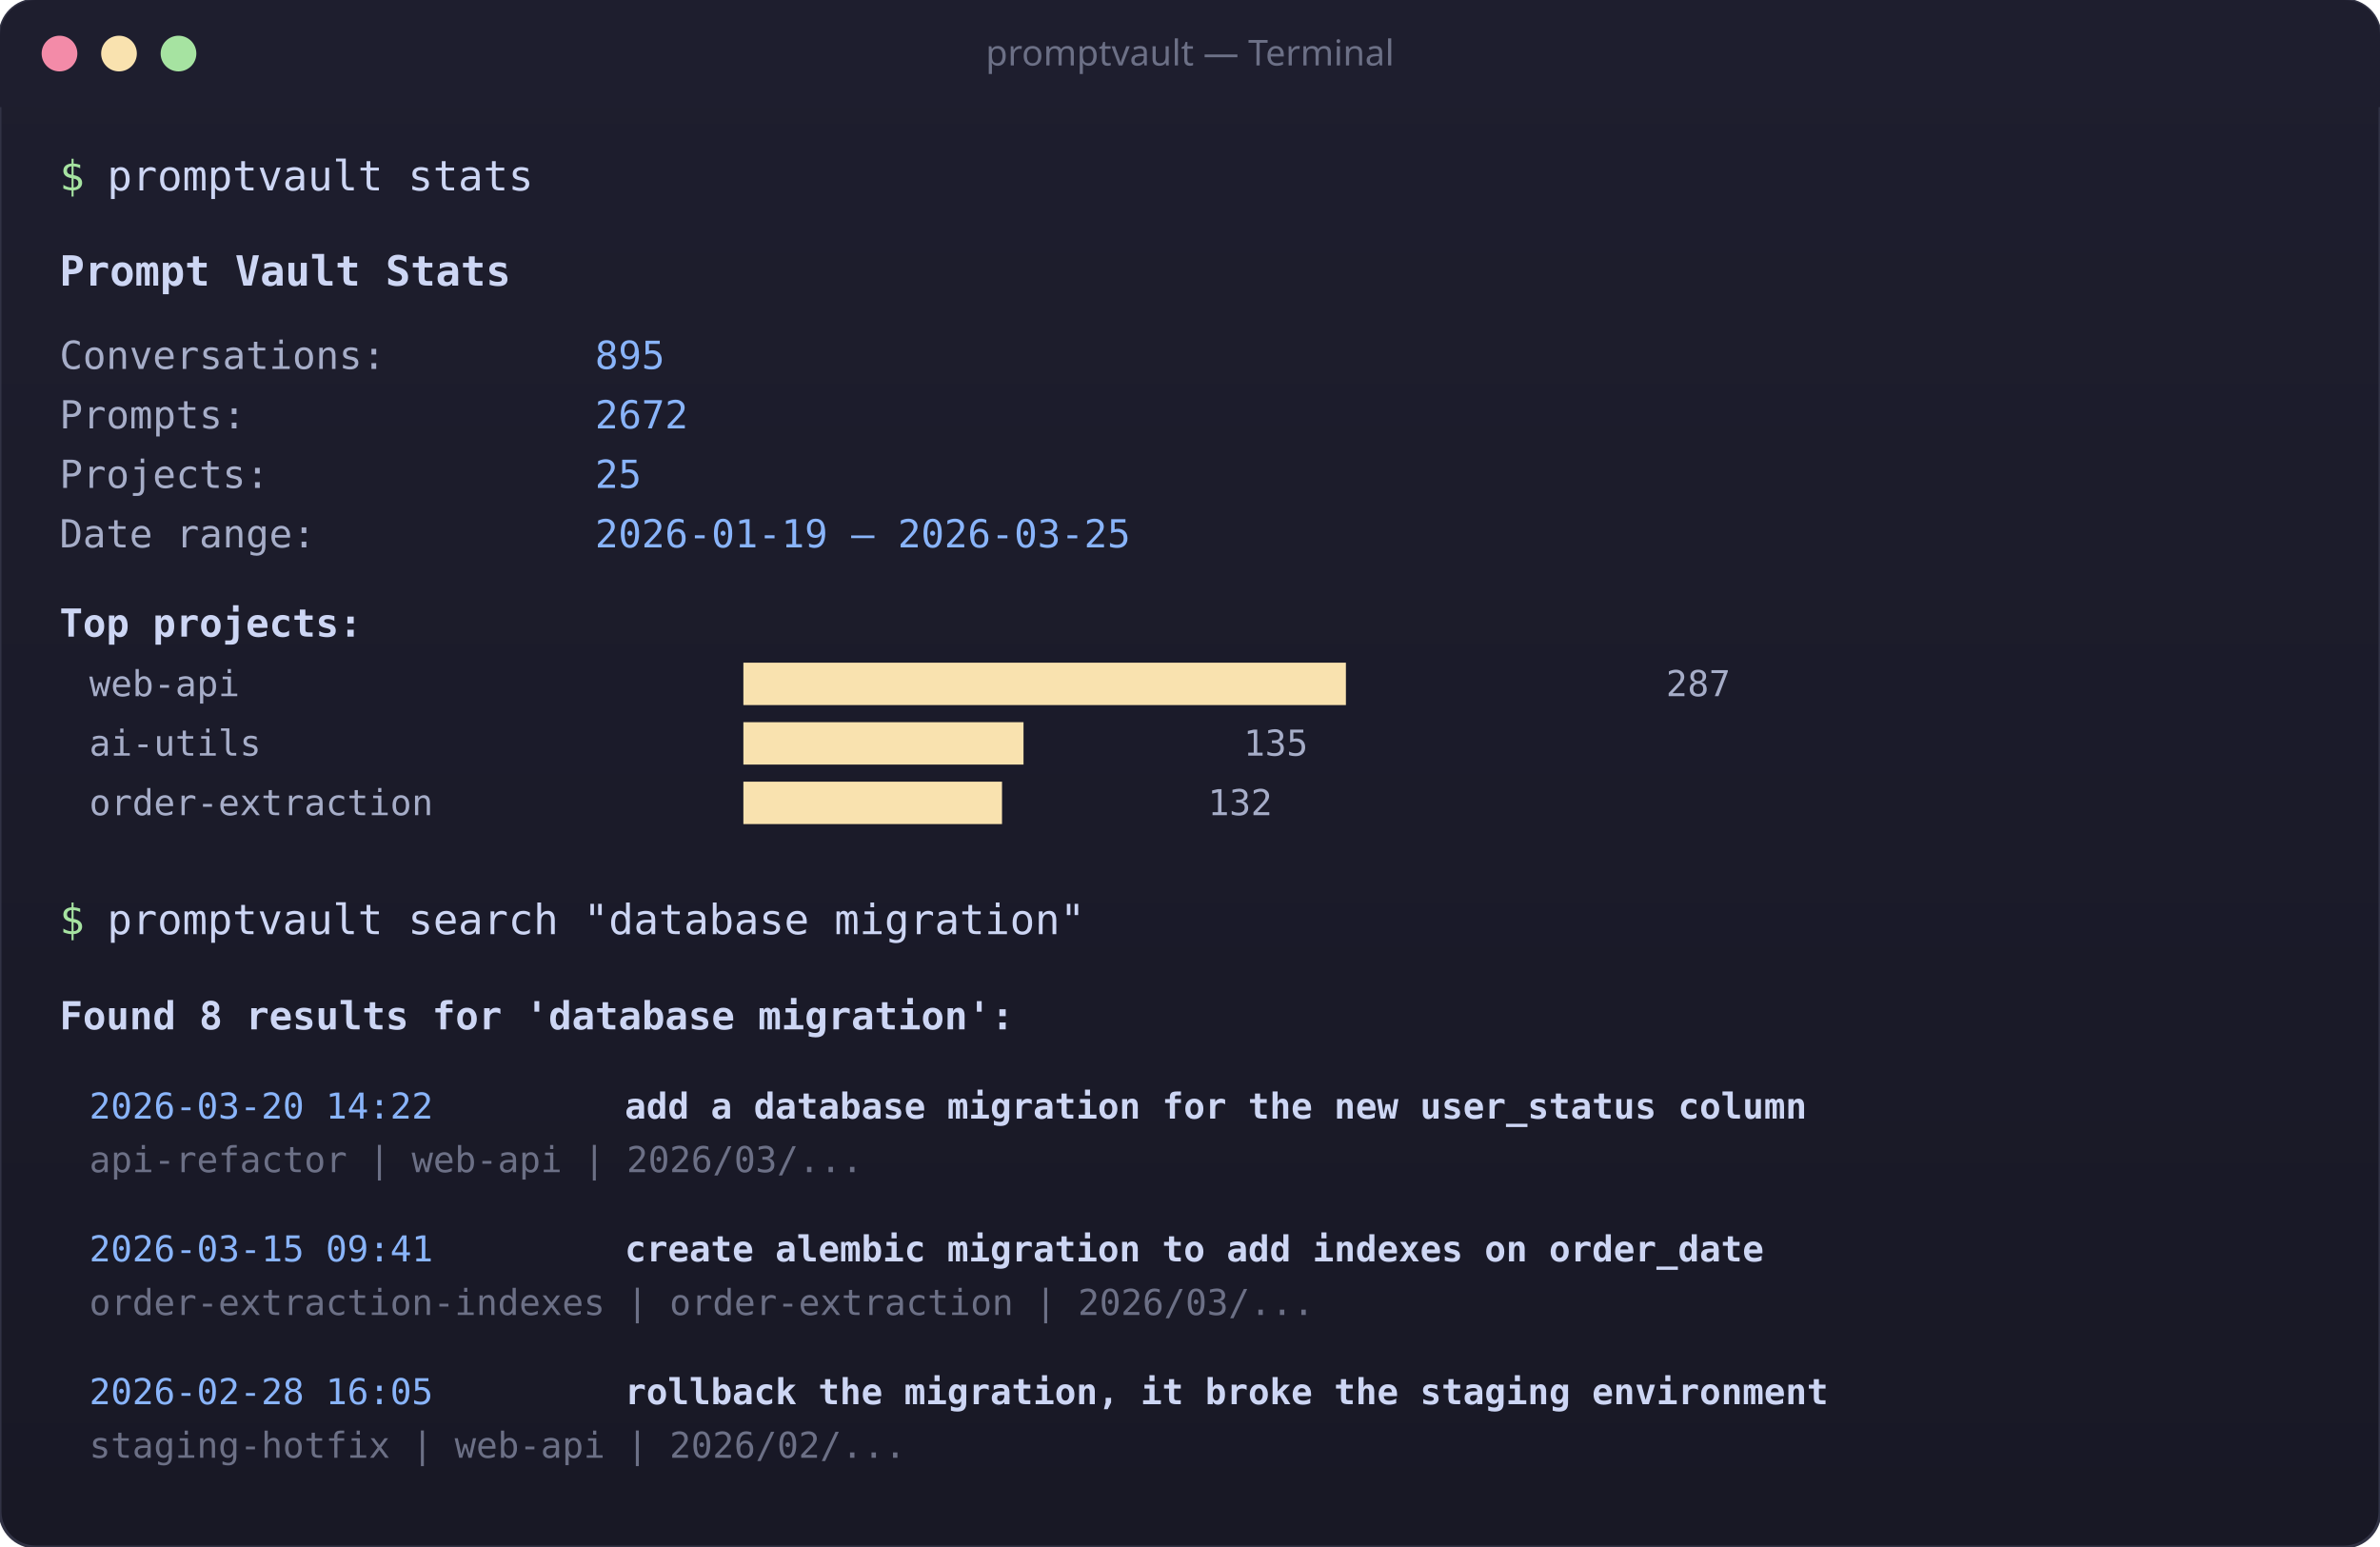
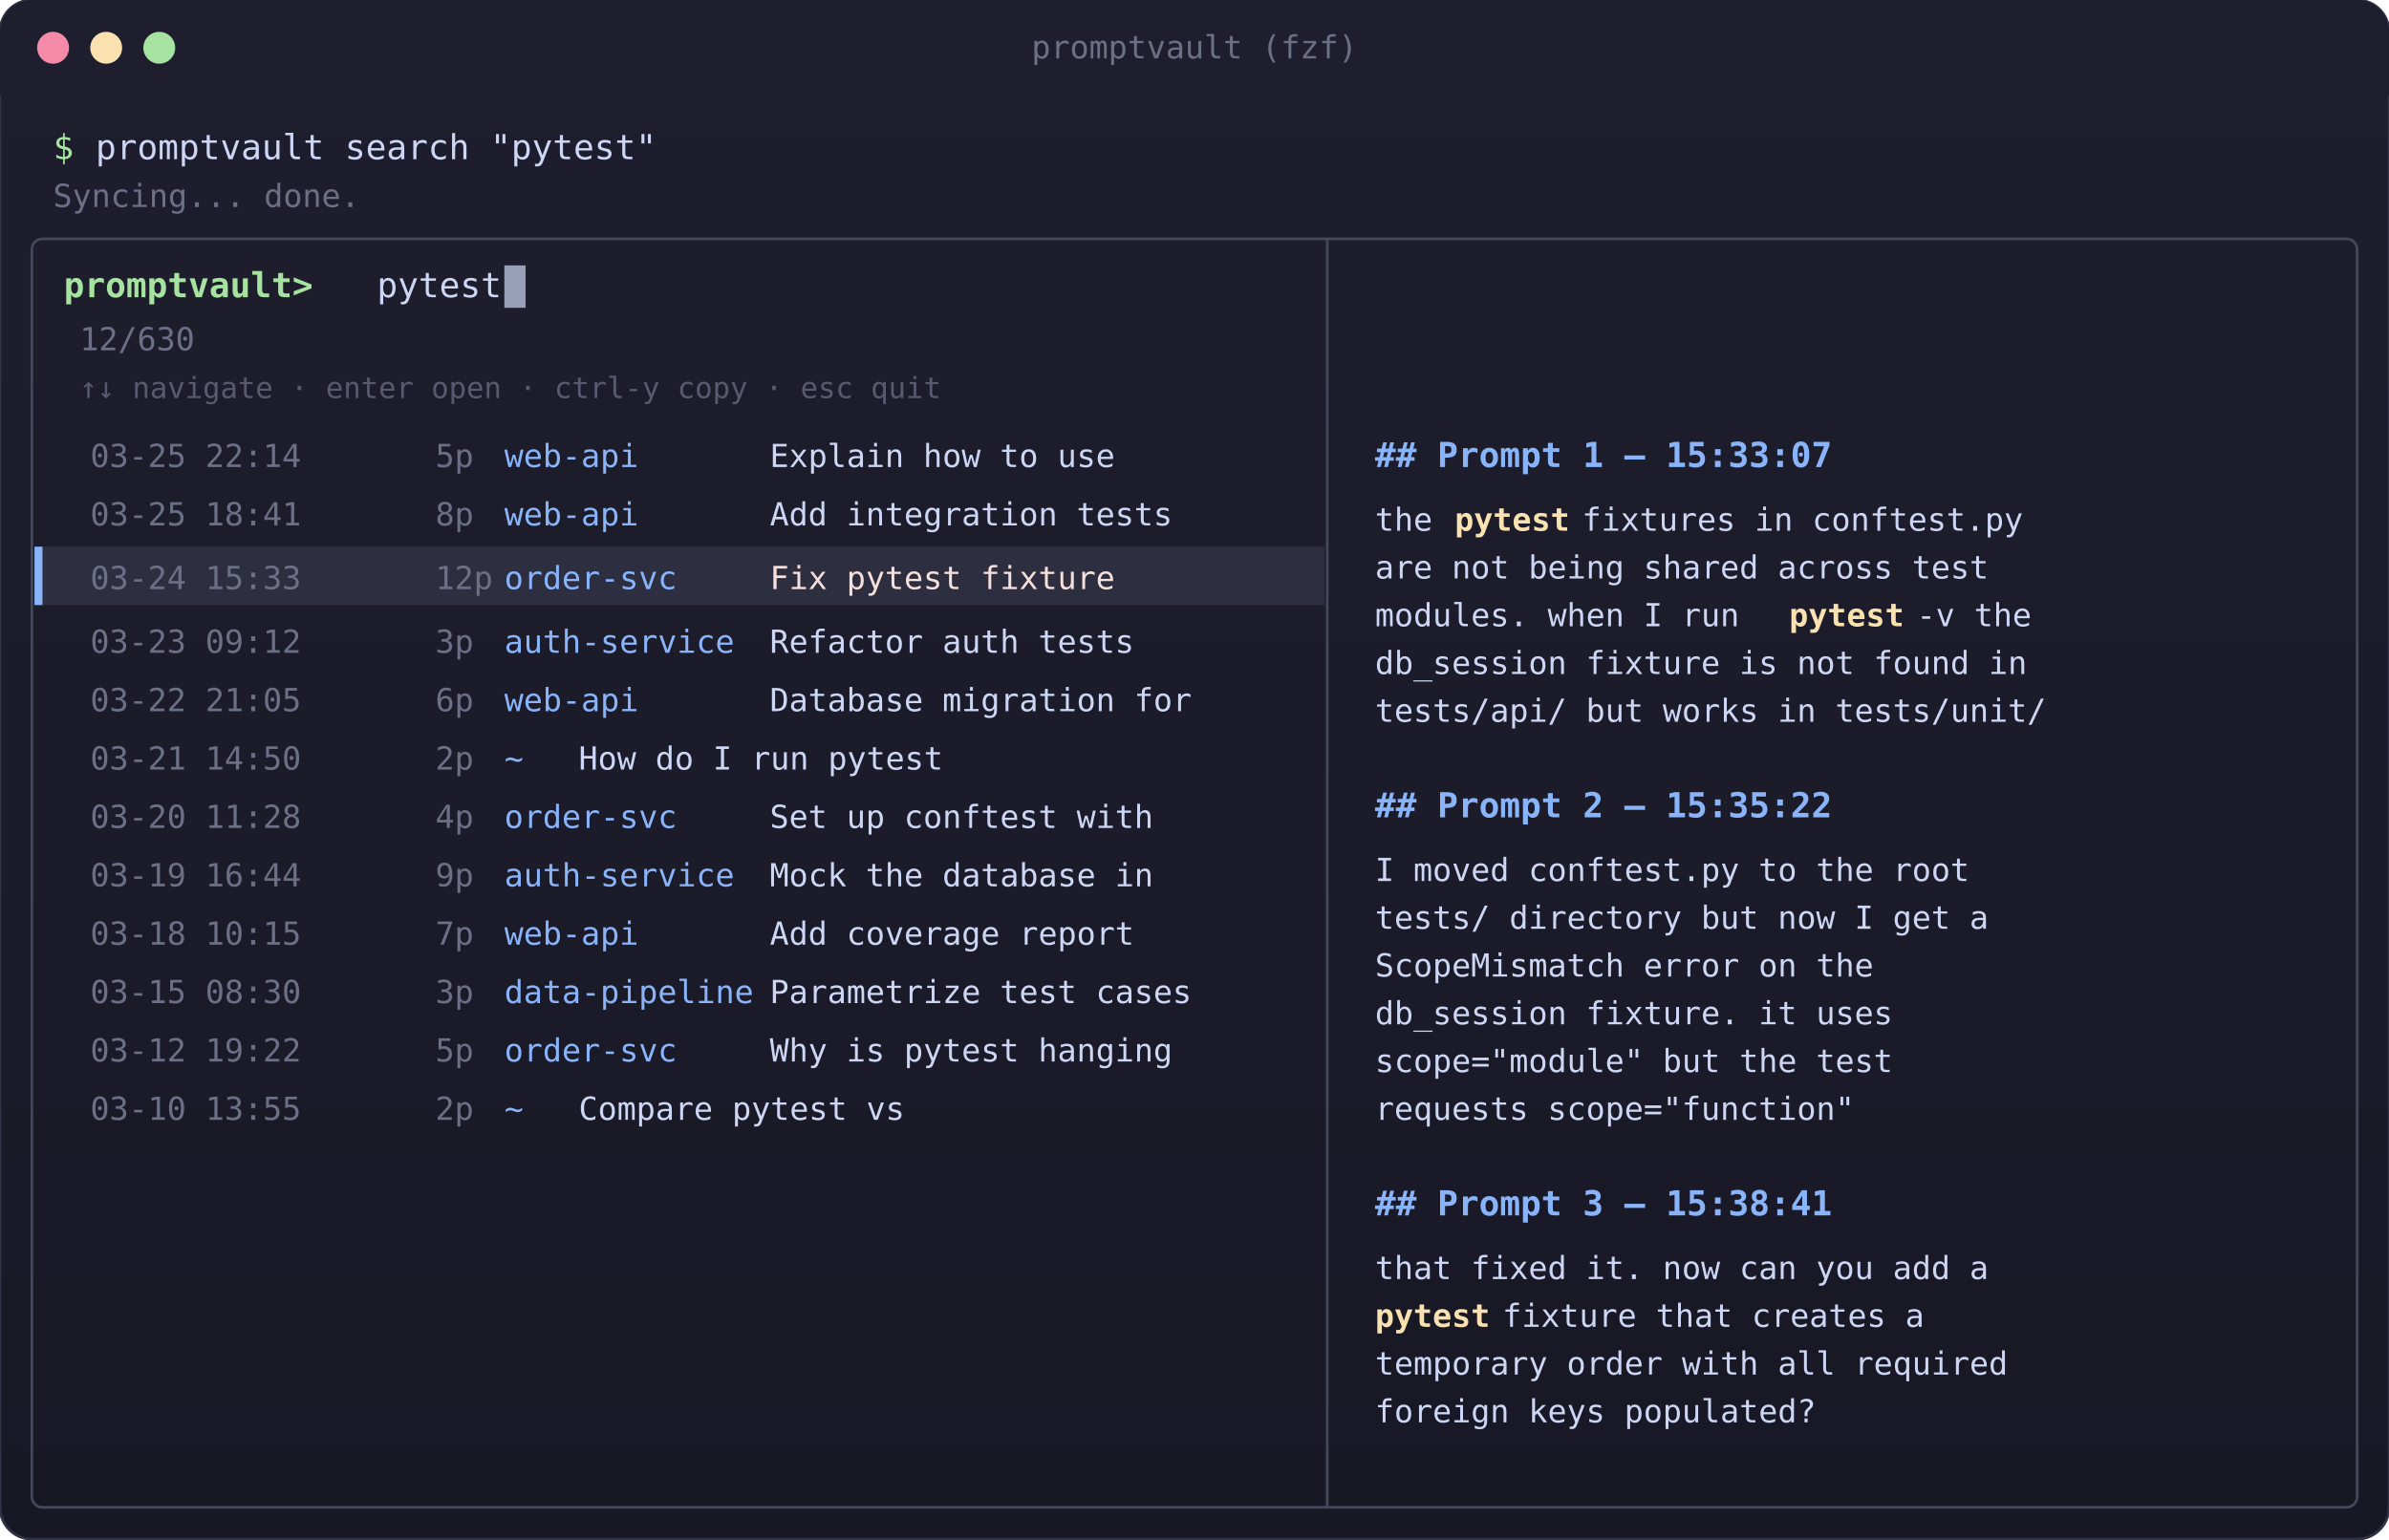
- <svg xmlns="http://www.w3.org/2000/svg" width="800" height="520" viewBox="0 0 800 520">
+ <svg xmlns="http://www.w3.org/2000/svg" width="900" height="580" viewBox="0 0 900 580">
  <defs>
    <linearGradient id="tbg" x1="0%" y1="0%" x2="0%" y2="100%">
      <stop offset="0%" style="stop-color:#1e1e2e" />
      <stop offset="100%" style="stop-color:#181825" />
    </linearGradient>
+     <clipPath id="window-clip">
+       <rect width="900" height="580" rx="12" />
+     </clipPath>
  </defs>
-   <rect width="800" height="520" rx="12" fill="url(#tbg)" stroke="#313244" stroke-width="1" />
-   <rect width="800" height="36" rx="12" fill="#1e1e2e" />
-   <rect y="24" width="800" height="12" fill="#1e1e2e" />
+   <rect width="900" height="580" rx="12" fill="url(#tbg)" stroke="#313244" stroke-width="1" />
+   <rect width="900" height="36" rx="12" fill="#1e1e2e" clip-path="url(#window-clip)" />
+   <rect y="24" width="900" height="12" fill="#1e1e2e" />
  <circle cx="20" cy="18" r="6" fill="#f38ba8" />
  <circle cx="40" cy="18" r="6" fill="#f9e2af" />
  <circle cx="60" cy="18" r="6" fill="#a6e3a1" />
-   <text x="400" y="22" text-anchor="middle" font-family="system-ui, sans-serif" font-size="12" fill="#6c7086">promptvault — Terminal</text>
-   <text x="20" y="64" font-family="monospace" font-size="14" fill="#a6e3a1">$</text>
-   <text x="36" y="64" font-family="monospace" font-size="14" fill="#cdd6f4">promptvault stats</text>
-   <text x="20" y="96" font-family="monospace" font-size="14" font-weight="bold" fill="#cdd6f4">Prompt Vault Stats</text>
-   <text x="20" y="124" font-family="monospace" font-size="13" fill="#a6adc8">  Conversations:</text>
-   <text x="200" y="124" font-family="monospace" font-size="13" fill="#89b4fa">895</text>
-   <text x="20" y="144" font-family="monospace" font-size="13" fill="#a6adc8">  Prompts:</text>
-   <text x="200" y="144" font-family="monospace" font-size="13" fill="#89b4fa">2672</text>
-   <text x="20" y="164" font-family="monospace" font-size="13" fill="#a6adc8">  Projects:</text>
-   <text x="200" y="164" font-family="monospace" font-size="13" fill="#89b4fa">25</text>
-   <text x="20" y="184" font-family="monospace" font-size="13" fill="#a6adc8">  Date range:</text>
-   <text x="200" y="184" font-family="monospace" font-size="13" fill="#89b4fa">2026-01-19 — 2026-03-25</text>
-   <text x="20" y="214" font-family="monospace" font-size="13" font-weight="bold" fill="#cdd6f4">  Top projects:</text>
-   <text x="30" y="234" font-family="monospace" font-size="12" fill="#a6adc8">  web-api</text>
-   <text x="250" y="234" font-family="monospace" font-size="12" fill="#f9e2af">████████████████████████████</text>
-   <text x="560" y="234" font-family="monospace" font-size="12" fill="#a6adc8">287</text>
-   <text x="30" y="254" font-family="monospace" font-size="12" fill="#a6adc8">  ai-utils</text>
-   <text x="250" y="254" font-family="monospace" font-size="12" fill="#f9e2af">█████████████</text>
-   <text x="418" y="254" font-family="monospace" font-size="12" fill="#a6adc8">135</text>
-   <text x="30" y="274" font-family="monospace" font-size="12" fill="#a6adc8">  order-extraction</text>
-   <text x="250" y="274" font-family="monospace" font-size="12" fill="#f9e2af">████████████</text>
-   <text x="406" y="274" font-family="monospace" font-size="12" fill="#a6adc8">132</text>
-   <text x="20" y="314" font-family="monospace" font-size="14" fill="#a6e3a1">$</text>
-   <text x="36" y="314" font-family="monospace" font-size="14" fill="#cdd6f4">promptvault search "database migration"</text>
-   <text x="20" y="346" font-family="monospace" font-size="13" font-weight="bold" fill="#cdd6f4">Found 8 results for 'database migration':</text>
-   <text x="30" y="376" font-family="monospace" font-size="12" fill="#89b4fa">2026-03-20 14:22</text>
-   <text x="210" y="376" font-family="monospace" font-size="12" font-weight="bold" fill="#cdd6f4">add a database migration for the new user_status column</text>
-   <text x="30" y="394" font-family="monospace" font-size="12" fill="#6c7086">api-refactor | web-api | 2026/03/...</text>
-   <text x="30" y="424" font-family="monospace" font-size="12" fill="#89b4fa">2026-03-15 09:41</text>
-   <text x="210" y="424" font-family="monospace" font-size="12" font-weight="bold" fill="#cdd6f4">create alembic migration to add indexes on order_date</text>
-   <text x="30" y="442" font-family="monospace" font-size="12" fill="#6c7086">order-extraction-indexes | order-extraction | 2026/03/...</text>
-   <text x="30" y="472" font-family="monospace" font-size="12" fill="#89b4fa">2026-02-28 16:05</text>
-   <text x="210" y="472" font-family="monospace" font-size="12" font-weight="bold" fill="#cdd6f4">rollback the migration, it broke the staging environment</text>
-   <text x="30" y="490" font-family="monospace" font-size="12" fill="#6c7086">staging-hotfix | web-api | 2026/02/...</text>
+   <text x="450" y="22" text-anchor="middle" font-family="'SF Mono', 'Menlo', monospace" font-size="12" fill="#6c7086">promptvault (fzf)</text>
+   <text x="20" y="60" font-family="'SF Mono', 'Menlo', monospace" font-size="13" fill="#a6e3a1">$</text>
+   <text x="36" y="60" font-family="'SF Mono', 'Menlo', monospace" font-size="13" fill="#cdd6f4"> promptvault search "pytest"</text>
+   <text x="20" y="78" font-family="'SF Mono', 'Menlo', monospace" font-size="12" fill="#6c7086">Syncing... done.</text>
+   <rect x="12" y="90" width="876" height="478" rx="4" fill="none" stroke="#45475a" stroke-width="1" />
+   <text x="24" y="112" font-family="'SF Mono', 'Menlo', monospace" font-size="13" font-weight="bold" fill="#a6e3a1">promptvault&gt;</text>
+   <text x="142" y="112" font-family="'SF Mono', 'Menlo', monospace" font-size="13" fill="#cdd6f4"> pytest</text>
+   <rect x="190" y="100" width="8" height="16" fill="#cdd6f4" opacity="0.7" />
+   <text x="30" y="132" font-family="'SF Mono', 'Menlo', monospace" font-size="12" fill="#6c7086">  12/630</text>
+   <text x="30" y="150" font-family="'SF Mono', 'Menlo', monospace" font-size="11" fill="#585b70">  ↑↓ navigate · enter open · ctrl-y copy · esc quit</text>
+   <line x1="500" y1="90" x2="500" y2="568" stroke="#45475a" stroke-width="1" />
+   <text x="34" y="176" font-family="'SF Mono', 'Menlo', monospace" font-size="12" fill="#6c7086">03-25 22:14</text>
+   <text x="164" y="176" font-family="'SF Mono', 'Menlo', monospace" font-size="12" fill="#6c7086">5p</text>
+   <text x="190" y="176" font-family="'SF Mono', 'Menlo', monospace" font-size="12" fill="#89b4fa">web-api</text>
+   <text x="290" y="176" font-family="'SF Mono', 'Menlo', monospace" font-size="12" fill="#cdd6f4">Explain how to use</text>
+   <text x="34" y="198" font-family="'SF Mono', 'Menlo', monospace" font-size="12" fill="#6c7086">03-25 18:41</text>
+   <text x="164" y="198" font-family="'SF Mono', 'Menlo', monospace" font-size="12" fill="#6c7086">8p</text>
+   <text x="190" y="198" font-family="'SF Mono', 'Menlo', monospace" font-size="12" fill="#89b4fa">web-api</text>
+   <text x="290" y="198" font-family="'SF Mono', 'Menlo', monospace" font-size="12" fill="#cdd6f4">Add integration tests</text>
+   <rect x="13" y="206" width="486" height="22" fill="#313244" opacity="0.8" />
+   <rect x="13" y="206" width="3" height="22" fill="#89b4fa" />
+   <text x="34" y="222" font-family="'SF Mono', 'Menlo', monospace" font-size="12" fill="#6c7086">03-24 15:33</text>
+   <text x="164" y="222" font-family="'SF Mono', 'Menlo', monospace" font-size="12" fill="#6c7086">12p</text>
+   <text x="190" y="222" font-family="'SF Mono', 'Menlo', monospace" font-size="12" fill="#89b4fa">order-svc</text>
+   <text x="290" y="222" font-family="'SF Mono', 'Menlo', monospace" font-size="12" fill="#f5e0dc">Fix pytest fixture</text>
+   <text x="34" y="246" font-family="'SF Mono', 'Menlo', monospace" font-size="12" fill="#6c7086">03-23 09:12</text>
+   <text x="164" y="246" font-family="'SF Mono', 'Menlo', monospace" font-size="12" fill="#6c7086">3p</text>
+   <text x="190" y="246" font-family="'SF Mono', 'Menlo', monospace" font-size="12" fill="#89b4fa">auth-service</text>
+   <text x="290" y="246" font-family="'SF Mono', 'Menlo', monospace" font-size="12" fill="#cdd6f4">Refactor auth tests</text>
+   <text x="34" y="268" font-family="'SF Mono', 'Menlo', monospace" font-size="12" fill="#6c7086">03-22 21:05</text>
+   <text x="164" y="268" font-family="'SF Mono', 'Menlo', monospace" font-size="12" fill="#6c7086">6p</text>
+   <text x="190" y="268" font-family="'SF Mono', 'Menlo', monospace" font-size="12" fill="#89b4fa">web-api</text>
+   <text x="290" y="268" font-family="'SF Mono', 'Menlo', monospace" font-size="12" fill="#cdd6f4">Database migration for</text>
+   <text x="34" y="290" font-family="'SF Mono', 'Menlo', monospace" font-size="12" fill="#6c7086">03-21 14:50</text>
+   <text x="164" y="290" font-family="'SF Mono', 'Menlo', monospace" font-size="12" fill="#6c7086">2p</text>
+   <text x="190" y="290" font-family="'SF Mono', 'Menlo', monospace" font-size="12" fill="#89b4fa">~</text>
+   <text x="218" y="290" font-family="'SF Mono', 'Menlo', monospace" font-size="12" fill="#cdd6f4">How do I run pytest</text>
+   <text x="34" y="312" font-family="'SF Mono', 'Menlo', monospace" font-size="12" fill="#6c7086">03-20 11:28</text>
+   <text x="164" y="312" font-family="'SF Mono', 'Menlo', monospace" font-size="12" fill="#6c7086">4p</text>
+   <text x="190" y="312" font-family="'SF Mono', 'Menlo', monospace" font-size="12" fill="#89b4fa">order-svc</text>
+   <text x="290" y="312" font-family="'SF Mono', 'Menlo', monospace" font-size="12" fill="#cdd6f4">Set up conftest with</text>
+   <text x="34" y="334" font-family="'SF Mono', 'Menlo', monospace" font-size="12" fill="#6c7086">03-19 16:44</text>
+   <text x="164" y="334" font-family="'SF Mono', 'Menlo', monospace" font-size="12" fill="#6c7086">9p</text>
+   <text x="190" y="334" font-family="'SF Mono', 'Menlo', monospace" font-size="12" fill="#89b4fa">auth-service</text>
+   <text x="290" y="334" font-family="'SF Mono', 'Menlo', monospace" font-size="12" fill="#cdd6f4">Mock the database in</text>
+   <text x="34" y="356" font-family="'SF Mono', 'Menlo', monospace" font-size="12" fill="#6c7086">03-18 10:15</text>
+   <text x="164" y="356" font-family="'SF Mono', 'Menlo', monospace" font-size="12" fill="#6c7086">7p</text>
+   <text x="190" y="356" font-family="'SF Mono', 'Menlo', monospace" font-size="12" fill="#89b4fa">web-api</text>
+   <text x="290" y="356" font-family="'SF Mono', 'Menlo', monospace" font-size="12" fill="#cdd6f4">Add coverage report</text>
+   <text x="34" y="378" font-family="'SF Mono', 'Menlo', monospace" font-size="12" fill="#6c7086">03-15 08:30</text>
+   <text x="164" y="378" font-family="'SF Mono', 'Menlo', monospace" font-size="12" fill="#6c7086">3p</text>
+   <text x="190" y="378" font-family="'SF Mono', 'Menlo', monospace" font-size="12" fill="#89b4fa">data-pipeline</text>
+   <text x="290" y="378" font-family="'SF Mono', 'Menlo', monospace" font-size="12" fill="#cdd6f4">Parametrize test cases</text>
+   <text x="34" y="400" font-family="'SF Mono', 'Menlo', monospace" font-size="12" fill="#6c7086">03-12 19:22</text>
+   <text x="164" y="400" font-family="'SF Mono', 'Menlo', monospace" font-size="12" fill="#6c7086">5p</text>
+   <text x="190" y="400" font-family="'SF Mono', 'Menlo', monospace" font-size="12" fill="#89b4fa">order-svc</text>
+   <text x="290" y="400" font-family="'SF Mono', 'Menlo', monospace" font-size="12" fill="#cdd6f4">Why is pytest hanging</text>
+   <text x="34" y="422" font-family="'SF Mono', 'Menlo', monospace" font-size="12" fill="#6c7086">03-10 13:55</text>
+   <text x="164" y="422" font-family="'SF Mono', 'Menlo', monospace" font-size="12" fill="#6c7086">2p</text>
+   <text x="190" y="422" font-family="'SF Mono', 'Menlo', monospace" font-size="12" fill="#89b4fa">~</text>
+   <text x="218" y="422" font-family="'SF Mono', 'Menlo', monospace" font-size="12" fill="#cdd6f4">Compare pytest vs</text>
+   <text x="518" y="176" font-family="'SF Mono', 'Menlo', monospace" font-size="13" font-weight="bold" fill="#89b4fa">## Prompt 1 — 15:33:07</text>
+   <text x="518" y="200" font-family="'SF Mono', 'Menlo', monospace" font-size="12" fill="#cdd6f4">the </text>
+   <text x="548" y="200" font-family="'SF Mono', 'Menlo', monospace" font-size="12" font-weight="bold" fill="#f9e2af">pytest</text>
+   <text x="596" y="200" font-family="'SF Mono', 'Menlo', monospace" font-size="12" fill="#cdd6f4"> fixtures in conftest.py</text>
+   <text x="518" y="218" font-family="'SF Mono', 'Menlo', monospace" font-size="12" fill="#cdd6f4">are not being shared across test</text>
+   <text x="518" y="236" font-family="'SF Mono', 'Menlo', monospace" font-size="12" fill="#cdd6f4">modules. when I run </text>
+   <text x="674" y="236" font-family="'SF Mono', 'Menlo', monospace" font-size="12" font-weight="bold" fill="#f9e2af">pytest</text>
+   <text x="722" y="236" font-family="'SF Mono', 'Menlo', monospace" font-size="12" fill="#cdd6f4"> -v the</text>
+   <text x="518" y="254" font-family="'SF Mono', 'Menlo', monospace" font-size="12" fill="#cdd6f4">db_session fixture is not found in</text>
+   <text x="518" y="272" font-family="'SF Mono', 'Menlo', monospace" font-size="12" fill="#cdd6f4">tests/api/ but works in tests/unit/</text>
+   <text x="518" y="308" font-family="'SF Mono', 'Menlo', monospace" font-size="13" font-weight="bold" fill="#89b4fa">## Prompt 2 — 15:35:22</text>
+   <text x="518" y="332" font-family="'SF Mono', 'Menlo', monospace" font-size="12" fill="#cdd6f4">I moved conftest.py to the root</text>
+   <text x="518" y="350" font-family="'SF Mono', 'Menlo', monospace" font-size="12" fill="#cdd6f4">tests/ directory but now I get a</text>
+   <text x="518" y="368" font-family="'SF Mono', 'Menlo', monospace" font-size="12" fill="#cdd6f4">ScopeMismatch error on the</text>
+   <text x="518" y="386" font-family="'SF Mono', 'Menlo', monospace" font-size="12" fill="#cdd6f4">db_session fixture. it uses</text>
+   <text x="518" y="404" font-family="'SF Mono', 'Menlo', monospace" font-size="12" fill="#cdd6f4">scope="module" but the test</text>
+   <text x="518" y="422" font-family="'SF Mono', 'Menlo', monospace" font-size="12" fill="#cdd6f4">requests scope="function"</text>
+   <text x="518" y="458" font-family="'SF Mono', 'Menlo', monospace" font-size="13" font-weight="bold" fill="#89b4fa">## Prompt 3 — 15:38:41</text>
+   <text x="518" y="482" font-family="'SF Mono', 'Menlo', monospace" font-size="12" fill="#cdd6f4">that fixed it. now can you add a</text>
+   <text x="518" y="500" font-family="'SF Mono', 'Menlo', monospace" font-size="12" font-weight="bold" fill="#f9e2af">pytest</text>
+   <text x="566" y="500" font-family="'SF Mono', 'Menlo', monospace" font-size="12" fill="#cdd6f4"> fixture that creates a</text>
+   <text x="518" y="518" font-family="'SF Mono', 'Menlo', monospace" font-size="12" fill="#cdd6f4">temporary order with all required</text>
+   <text x="518" y="536" font-family="'SF Mono', 'Menlo', monospace" font-size="12" fill="#cdd6f4">foreign keys populated?</text>
</svg>
